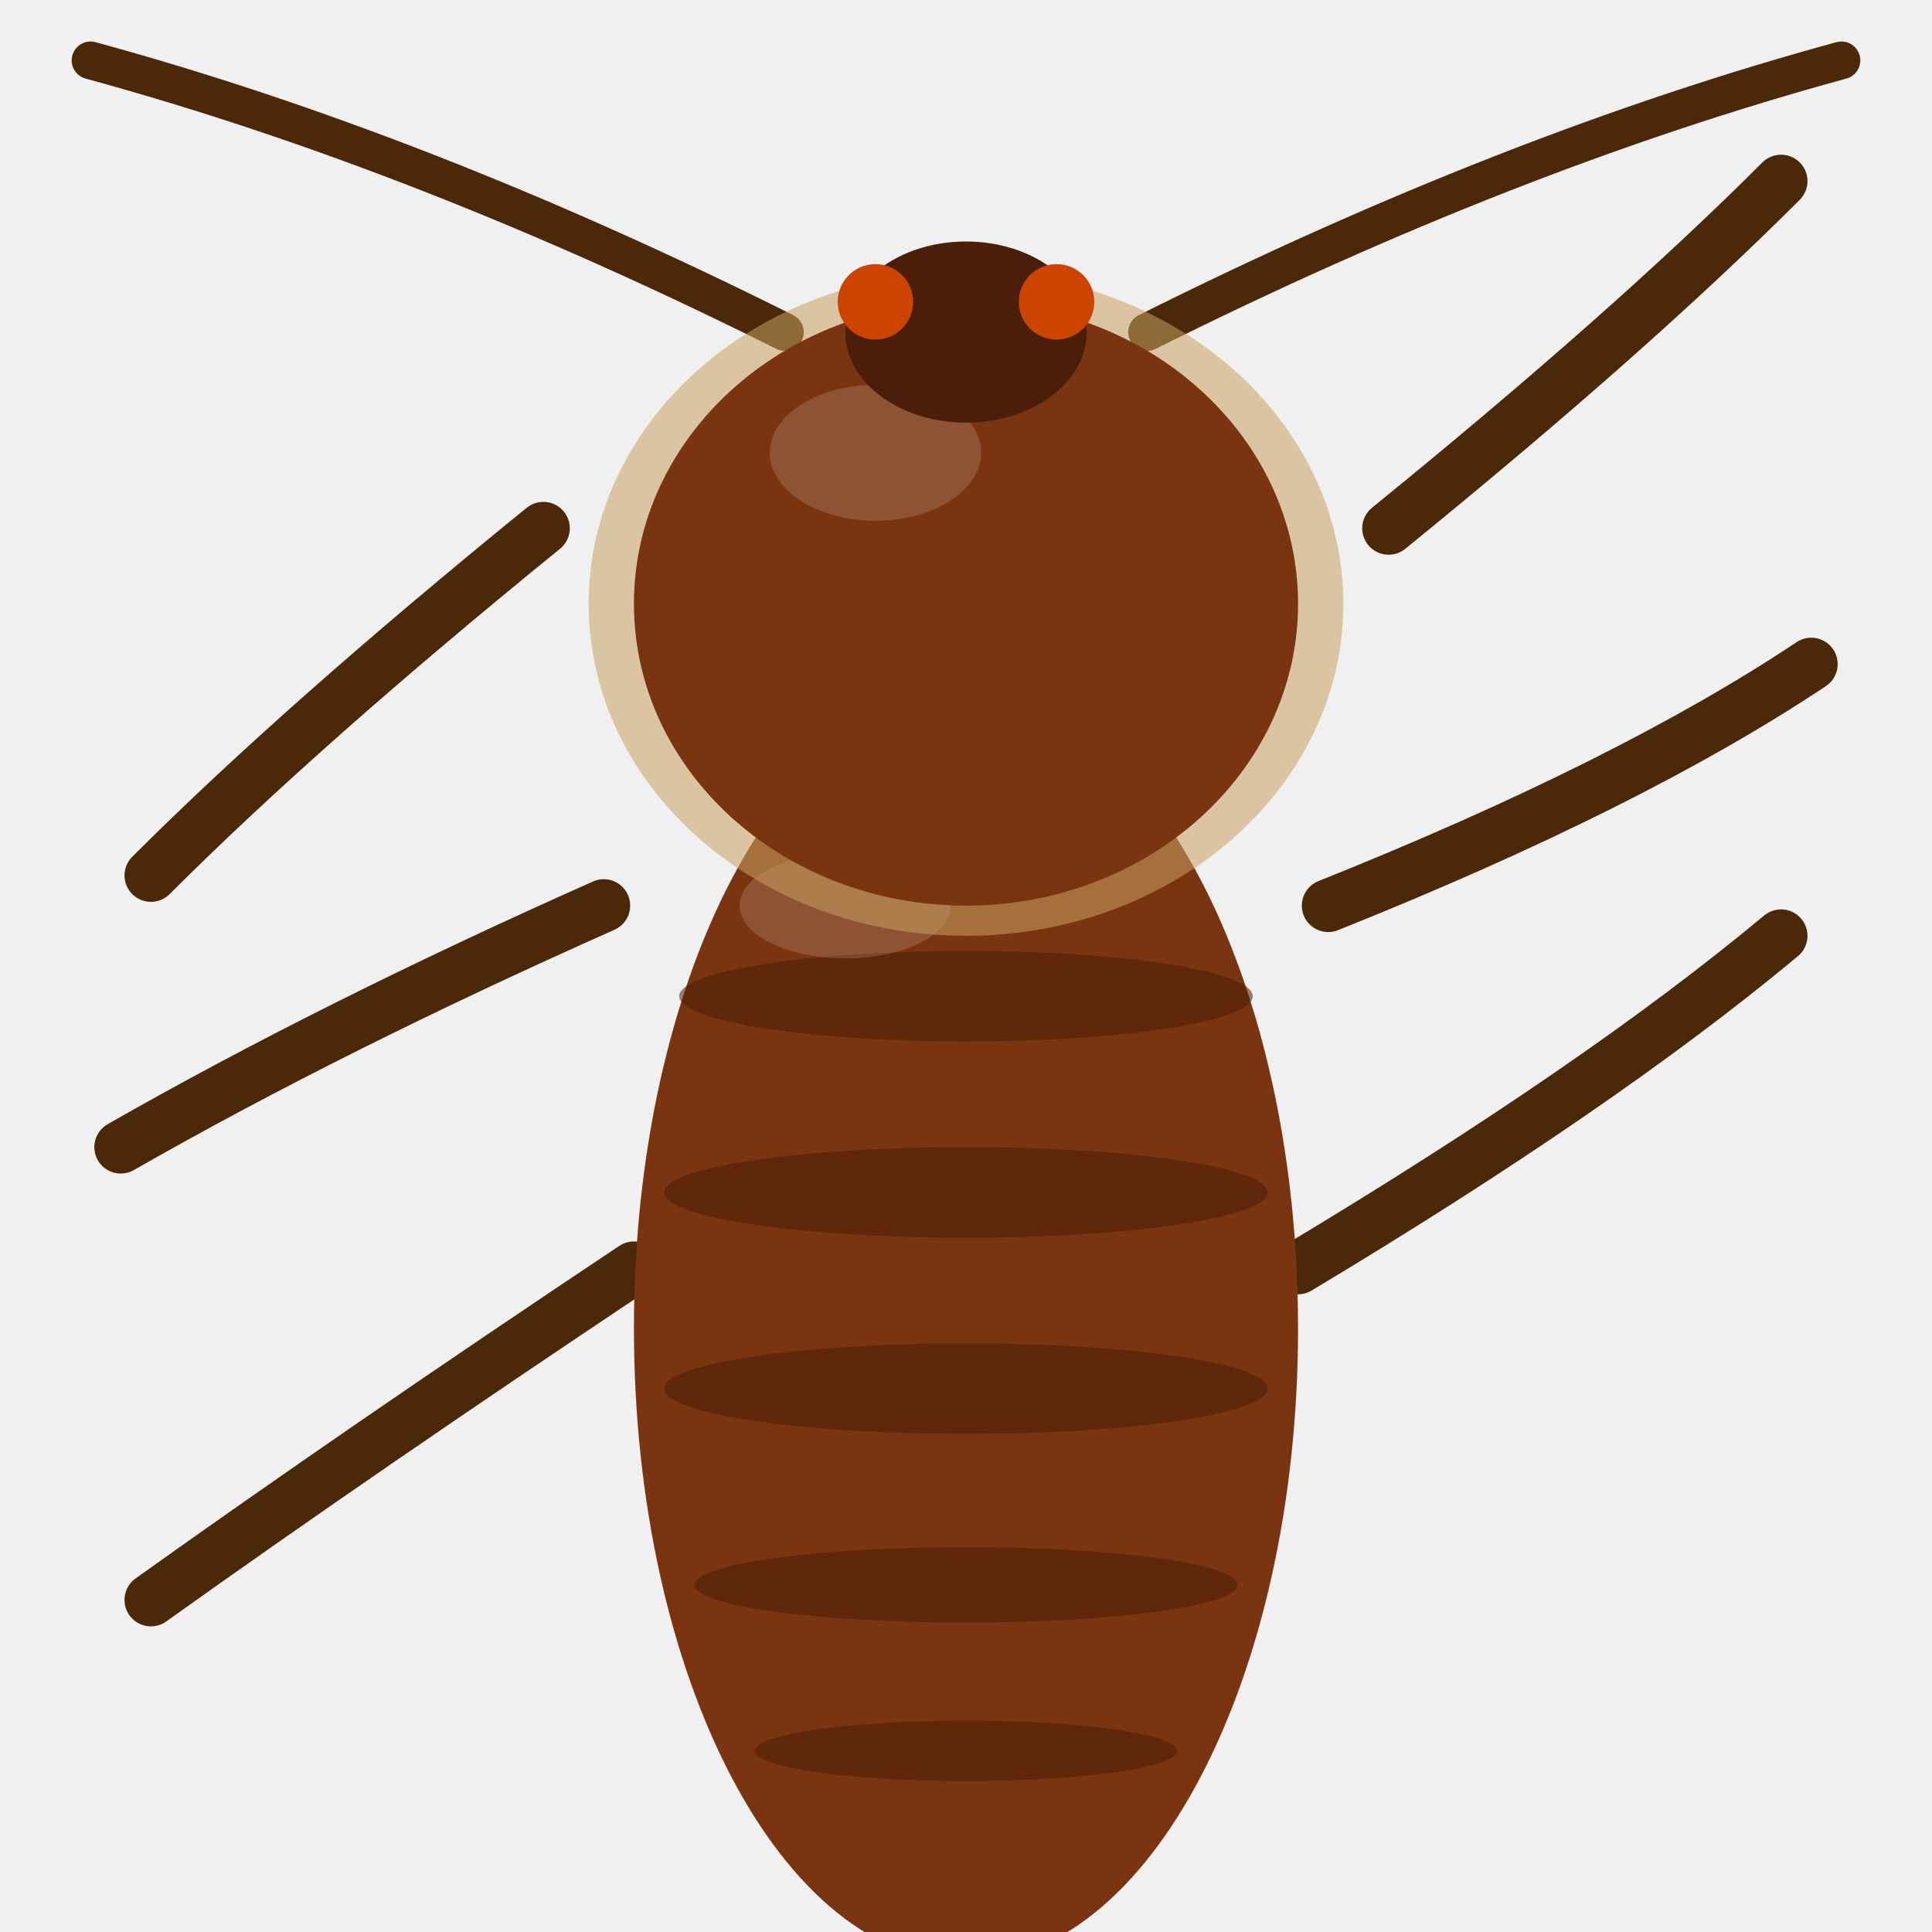
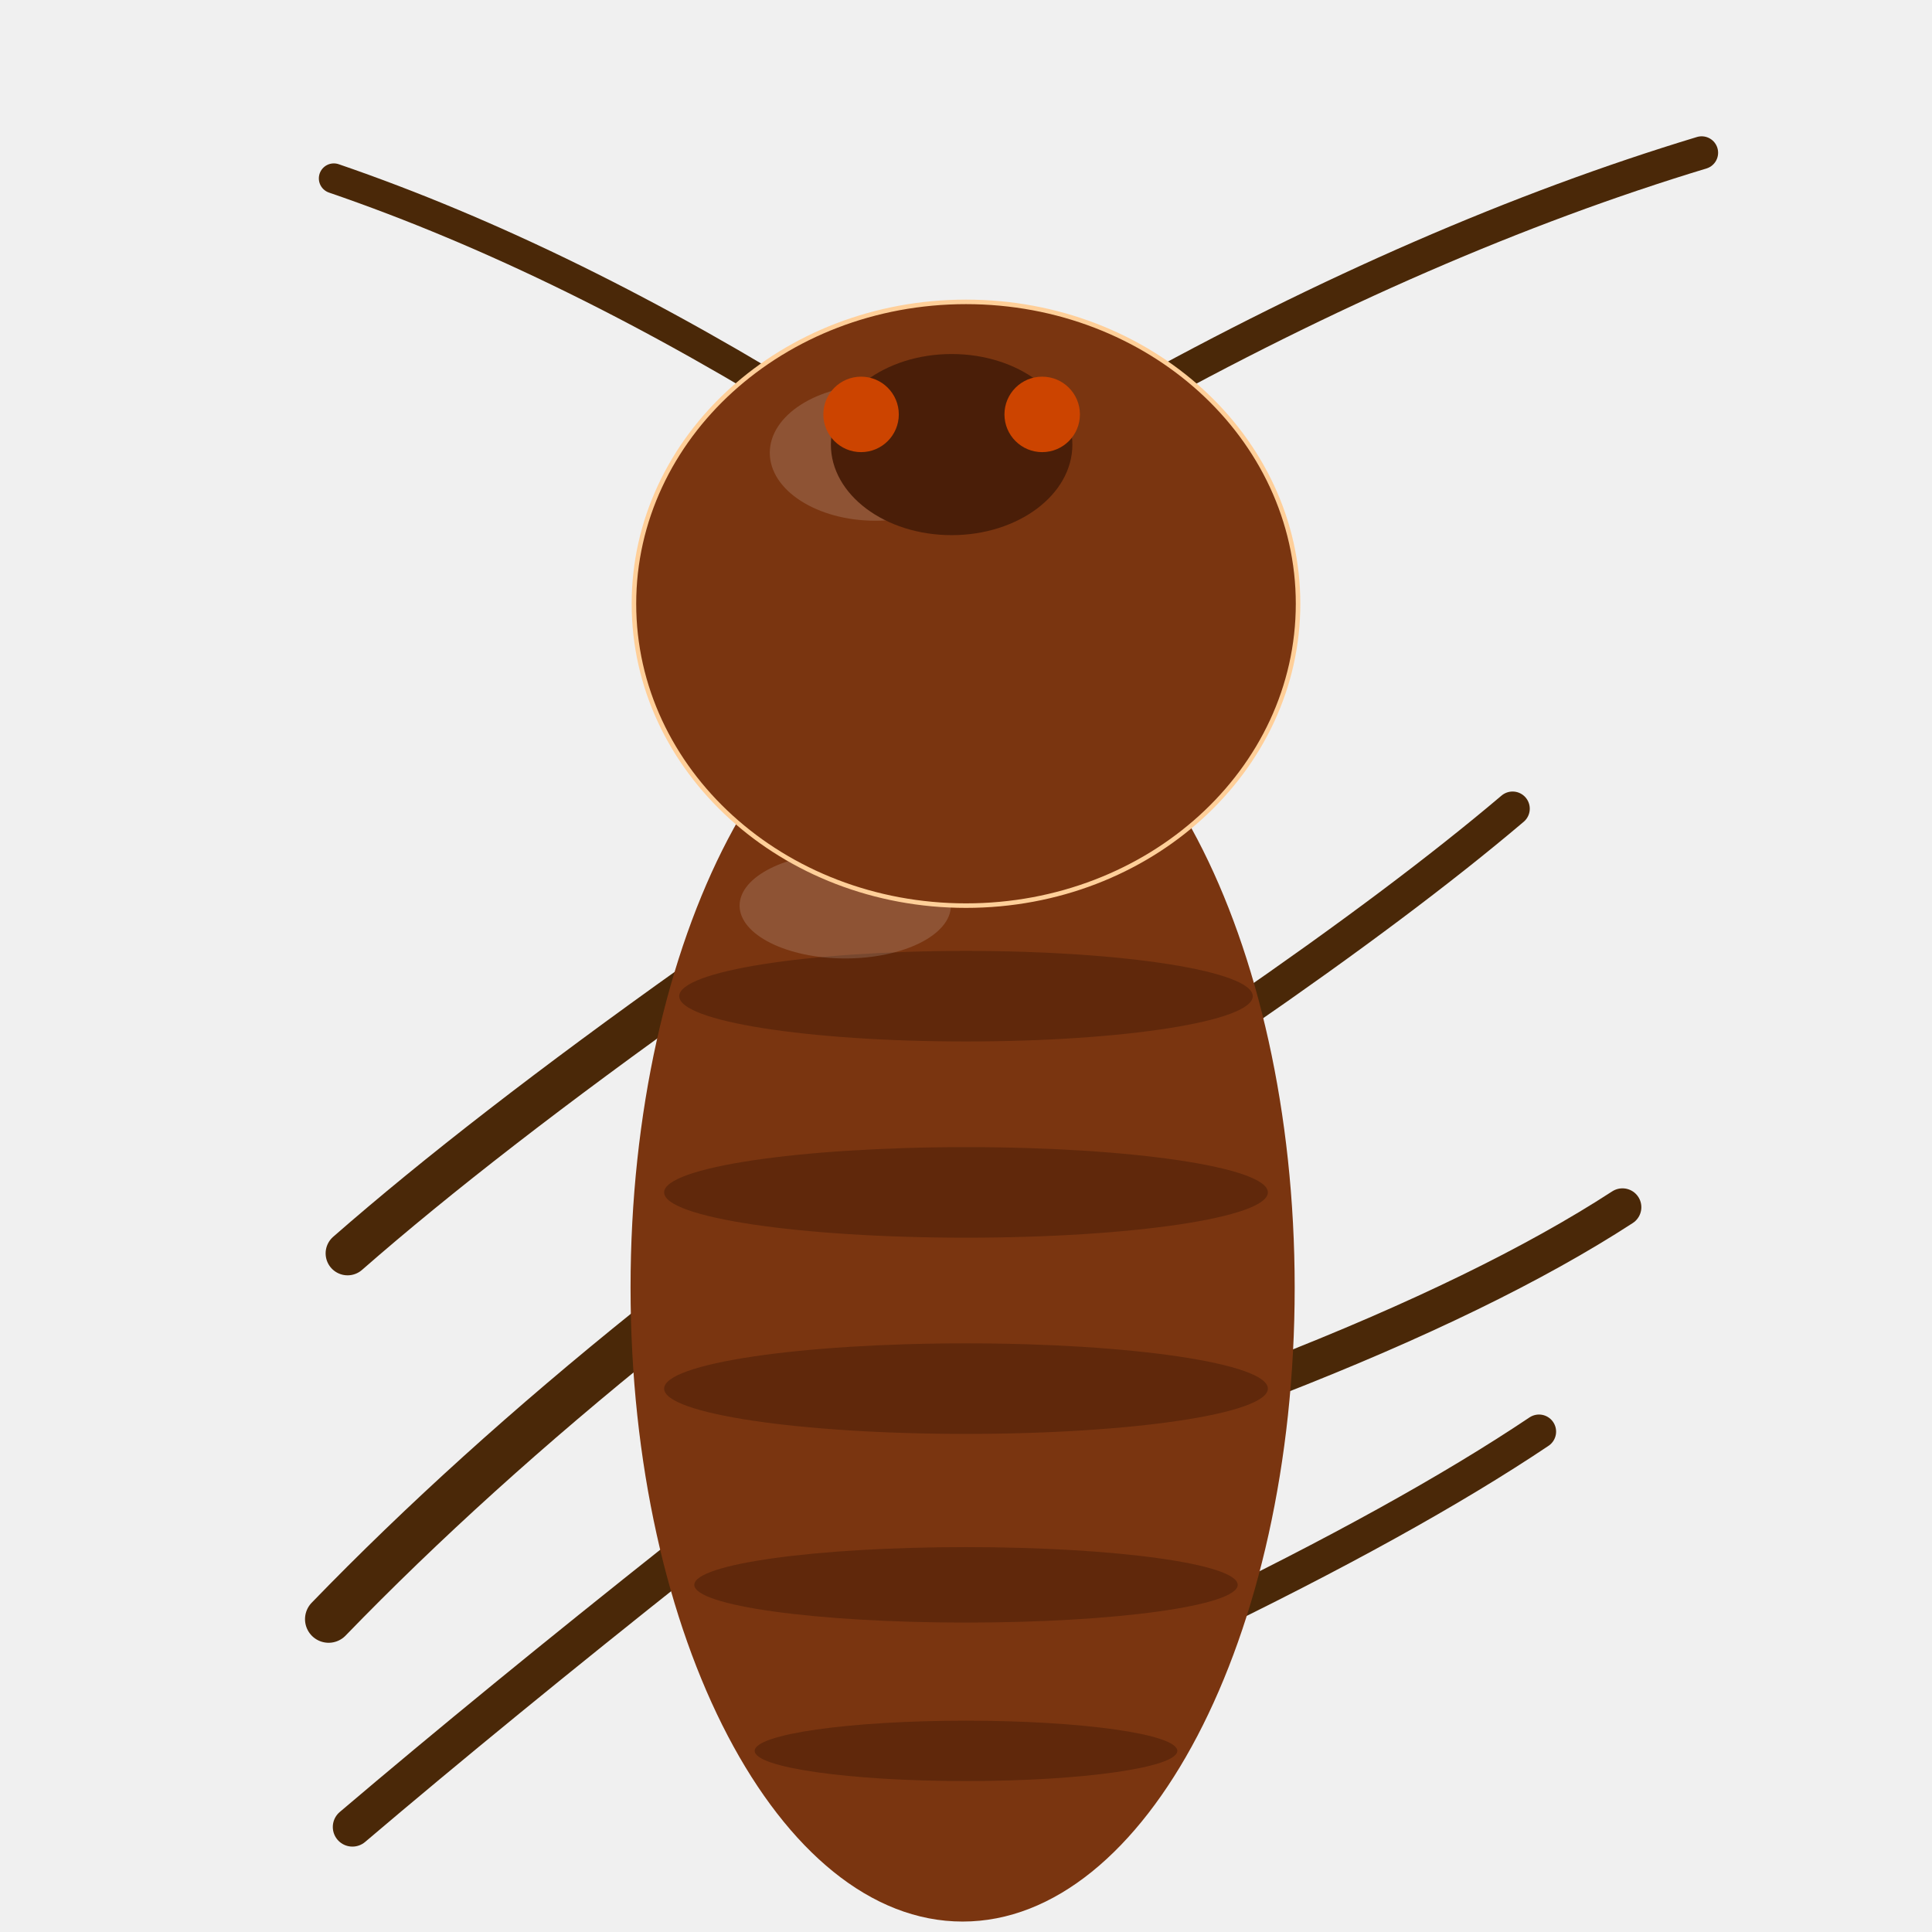
- <svg xmlns="http://www.w3.org/2000/svg" width="128" height="128" viewBox="0 0 128 128">
-   <path d="M 36 35 Q 20 48 10 58" stroke="#4A2808" stroke-width="3.5" stroke-linecap="round" fill="none" />
-   <path d="M 40 60 Q 22 68 8 76" stroke="#4A2808" stroke-width="3.5" stroke-linecap="round" fill="none" />
-   <path d="M 42 84 Q 24 96 10 106" stroke="#4A2808" stroke-width="3.5" stroke-linecap="round" fill="none" />
-   <path d="M 92 35 Q 108 22 118 12" stroke="#4A2808" stroke-width="3.5" stroke-linecap="round" fill="none" />
-   <path d="M 88 60 Q 108 52 120 44" stroke="#4A2808" stroke-width="3.5" stroke-linecap="round" fill="none" />
-   <path d="M 86 84 Q 106 72 118 62" stroke="#4A2808" stroke-width="3.5" stroke-linecap="round" fill="none" />
-   <path d="M 52 22 Q 28 10 6 4" stroke="#4A2808" stroke-width="2.5" stroke-linecap="round" fill="none" />
-   <path d="M 76 22 Q 100 10 122 4" stroke="#4A2808" stroke-width="2.5" stroke-linecap="round" fill="none" />
-   <ellipse cx="64" cy="88" rx="22" ry="42" fill="#7A3510" />
-   <ellipse cx="64" cy="66" rx="19" ry="3" fill="#4A1E08" opacity="0.55" />
-   <ellipse cx="64" cy="79" rx="20" ry="3" fill="#4A1E08" opacity="0.55" />
-   <ellipse cx="64" cy="92" rx="20" ry="3" fill="#4A1E08" opacity="0.55" />
-   <ellipse cx="64" cy="105" rx="18" ry="2.5" fill="#4A1E08" opacity="0.55" />
-   <ellipse cx="64" cy="116" rx="14" ry="2" fill="#4A1E08" opacity="0.55" />
-   <ellipse cx="56" cy="60" rx="7" ry="3.5" fill="white" opacity="0.15" />
-   <ellipse cx="64" cy="40" rx="25" ry="22" fill="#C8A060" opacity="0.55" />
-   <ellipse cx="64" cy="40" rx="22" ry="20" fill="#7A3510" />
-   <ellipse cx="58" cy="30" rx="7" ry="4.5" fill="white" opacity="0.15" />
-   <ellipse cx="64" cy="22" rx="8" ry="6" fill="#4A1E08" />
-   <circle cx="58" cy="20" r="2.5" fill="#CC4400" />
-   <circle cx="70" cy="20" r="2.5" fill="#CC4400" />
+ <svg xmlns="http://www.w3.org/2000/svg" width="128" height="128" viewBox="0 0 128 128" version="1.1" id="svg19">
+   <defs id="defs19" />
+   <path d="M 46.129,65.158 Q 31.913,75.265 23.028,83.039" stroke="#4a2808" stroke-width="2.909" stroke-linecap="round" fill="none" id="path1" />
+   <path d="M 43.041,88.047 Q 31.077,97.66 21.772,107.274" stroke="#4a2808" stroke-width="3.128" stroke-linecap="round" fill="none" id="path2" />
+   <path d="m 45.146,103.218 q -12.261,9.722 -21.797,17.824" stroke="#4a2808" stroke-width="2.6" stroke-linecap="round" fill="none" id="path3" />
+   <path d="M 81.87,67.336 Q 93.159,59.559 100.214,53.578" stroke="#4a2808" stroke-width="2.274" stroke-linecap="round" fill="none" id="path4" />
+   <path d="M 84.328,91.27 Q 98.806,85.626 107.493,79.981" stroke="#4a2808" stroke-width="2.501" stroke-linecap="round" fill="none" id="path5" />
+   <path d="M 78.879,107.616 Q 93.307,100.653 101.963,94.849" stroke="#4a2808" stroke-width="2.265" stroke-linecap="round" fill="none" id="path6" />
+   <path d="M 54.724,27.864 Q 37.712,17.167 22.118,11.819" stroke="#4a2808" stroke-width="1.987" stroke-linecap="round" fill="none" id="path7" />
+   <path d="M 74.717,26.647 Q 94.555,15.629 112.74,10.12" stroke="#4a2808" stroke-width="2.178" stroke-linecap="round" fill="none" id="path8" />
+   <ellipse cx="63.776" cy="85.308" rx="22" ry="42" fill="#7a3510" id="ellipse8" />
+   <ellipse cx="64" cy="66" rx="19" ry="3" fill="#4A1E08" opacity="0.55" id="ellipse9" />
+   <ellipse cx="64" cy="79" rx="20" ry="3" fill="#4A1E08" opacity="0.55" id="ellipse10" />
+   <ellipse cx="64" cy="92" rx="20" ry="3" fill="#4A1E08" opacity="0.55" id="ellipse11" />
+   <ellipse cx="64" cy="105" rx="18" ry="2.5" fill="#4A1E08" opacity="0.55" id="ellipse12" />
+   <ellipse cx="64" cy="116" rx="14" ry="2" fill="#4A1E08" opacity="0.55" id="ellipse13" />
+   <ellipse cx="56" cy="60" rx="7" ry="3.5" fill="white" opacity="0.15" id="ellipse14" />
+   <ellipse cx="64" cy="40" rx="22" ry="20" fill="#7A3510" id="ellipse16" style="stroke-width:0.3;stroke-dasharray:none;stroke:#ffcf99;stroke-opacity:1" />
+   <ellipse cx="58" cy="30" rx="7" ry="4.5" fill="white" opacity="0.15" id="ellipse17" />
+   <ellipse cx="63.048" cy="29.455" rx="8" ry="6" fill="#4a1e08" id="ellipse18" />
+   <circle cx="57.048" cy="27.455" r="2.5" fill="#cc4400" id="circle18" />
+   <circle cx="69.048" cy="27.455" r="2.5" fill="#cc4400" id="circle19" />
</svg>
